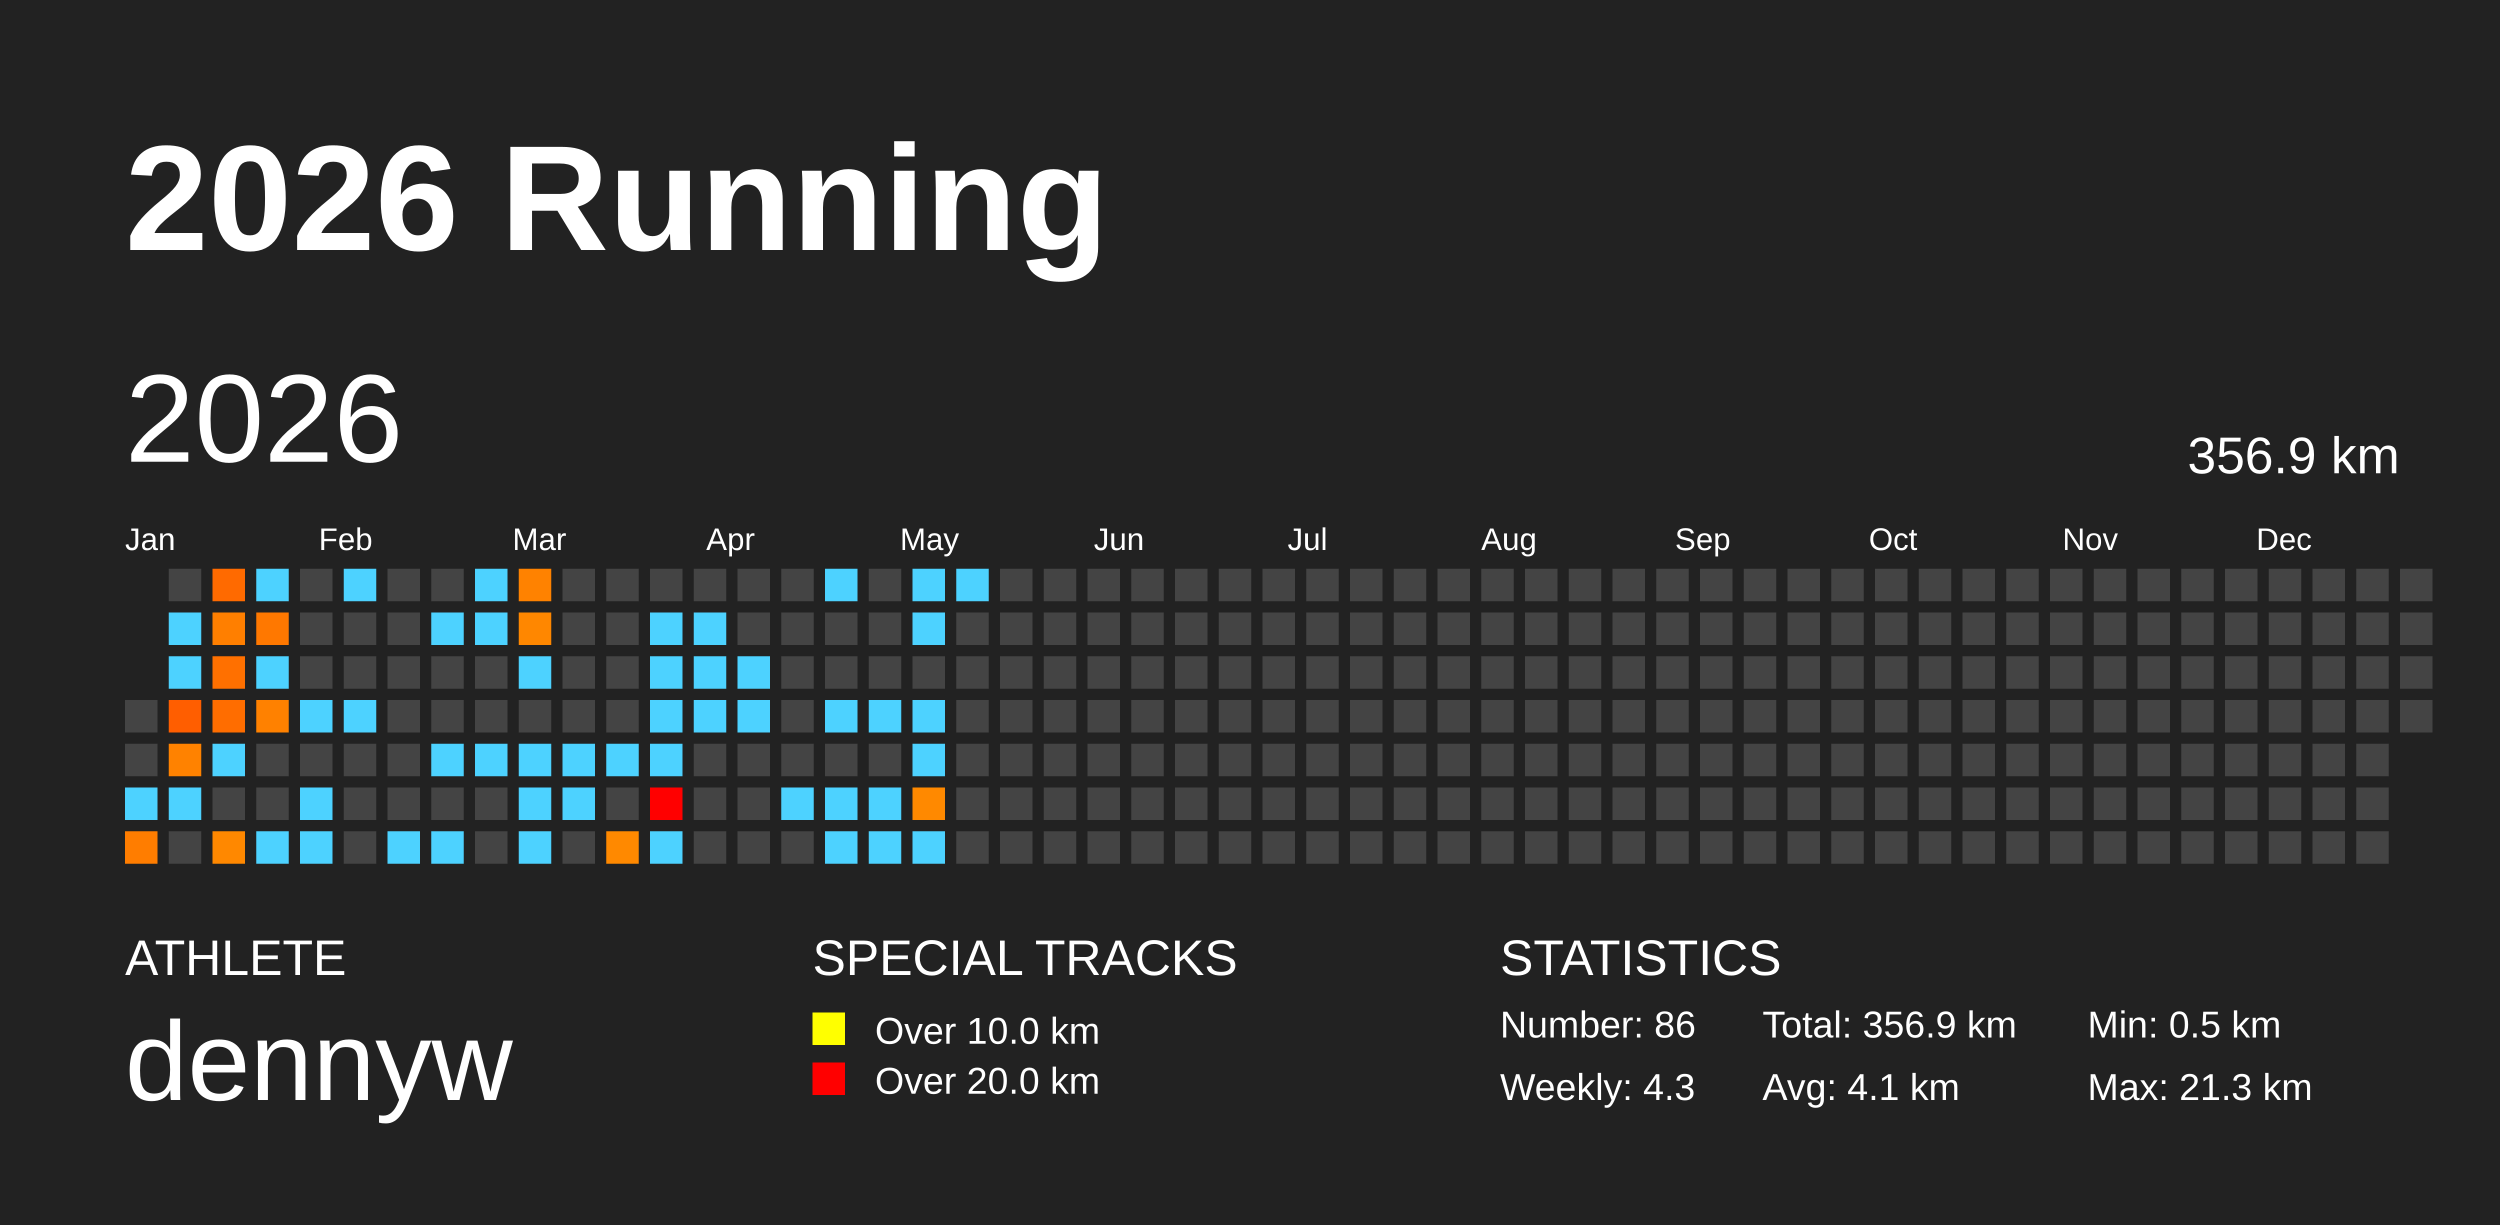
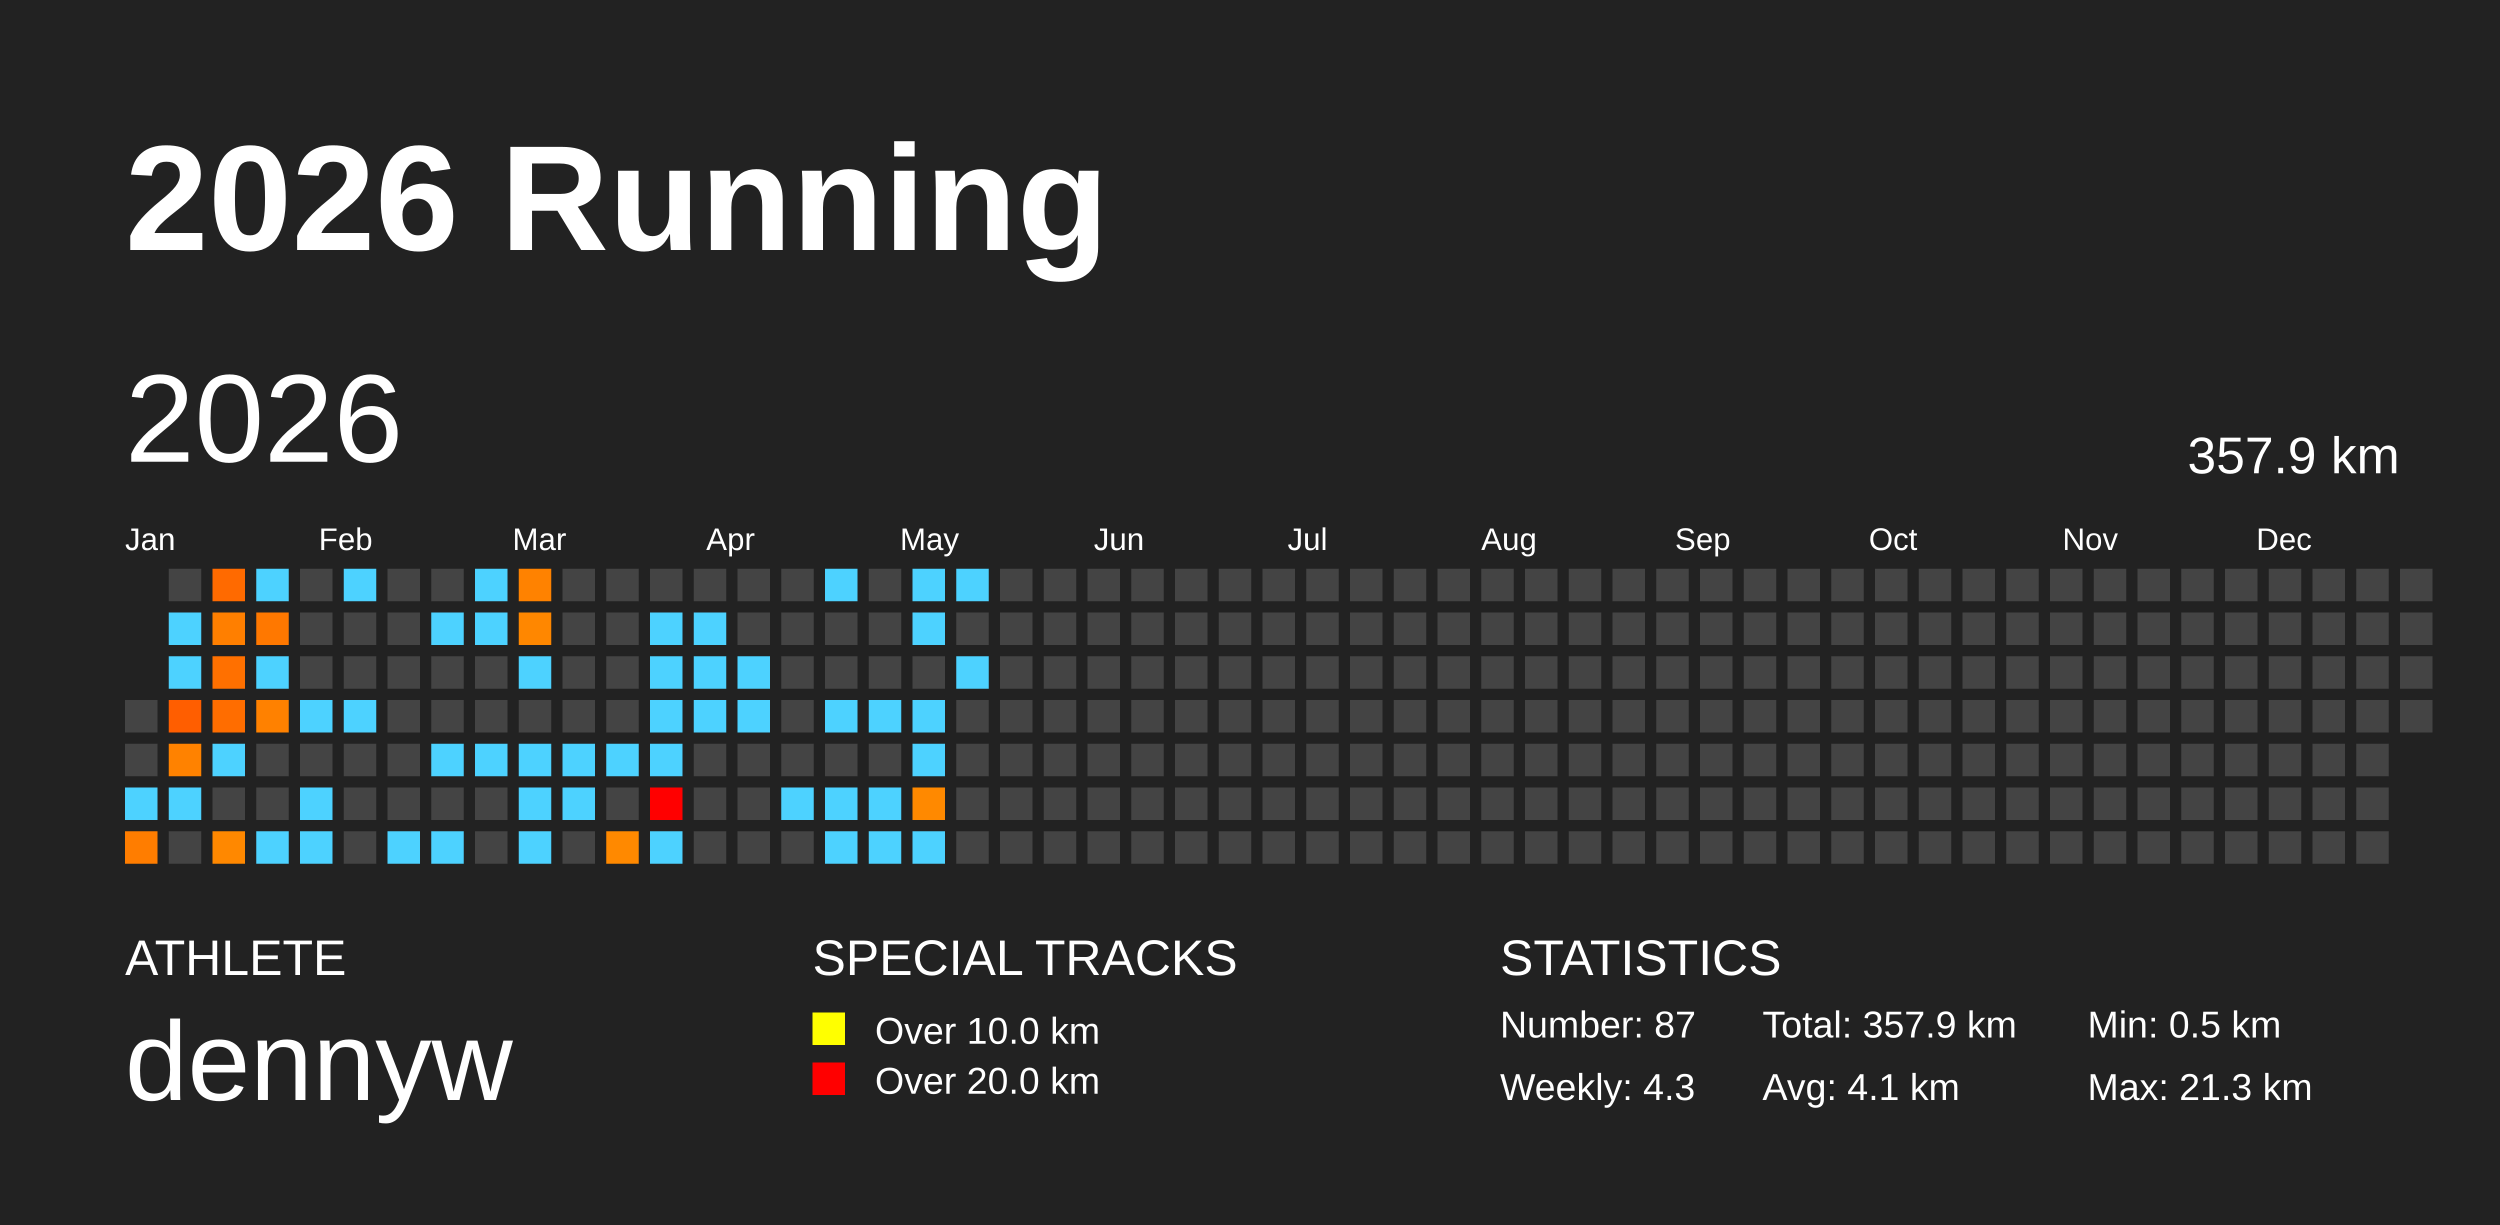
<svg xmlns="http://www.w3.org/2000/svg" baseProfile="full" height="98mm" version="1.1" viewBox="0,0,200,98" width="200mm">
  <defs />
  <rect fill="#222222" height="98" width="200" x="0" y="0" />
  <text fill="#FFFFFF" style="font-size:12px; font-family:Arial; font-weight:bold;" x="10" y="20">2026 Running</text>
  <text fill="#FFFFFF" style="font-size:4px; font-family:Arial" x="10" y="78">ATHLETE</text>
  <text fill="#FFFFFF" style="font-size:9px; font-family:Arial" x="10" y="88">dennyw</text>
  <text fill="#FFFFFF" style="font-size:4px; font-family:Arial" x="65" y="78">SPECIAL TRACKS</text>
  <rect fill="yellow" height="2.6" width="2.6" x="65" y="81" />
  <text fill="#FFFFFF" style="font-size:3px; font-family:Arial" x="70" y="83.5">Over 10.0 km</text>
  <rect fill="red" height="2.6" width="2.6" x="65" y="85" />
  <text fill="#FFFFFF" style="font-size:3px; font-family:Arial" x="70" y="87.5">Over 20.0 km</text>
  <text fill="#FFFFFF" style="font-size:4px; font-family:Arial" x="120" y="78">STATISTICS</text>
-   <text fill="#FFFFFF" style="font-size:3px; font-family:Arial" x="120" y="83">Number: 86</text>
+   <text fill="#FFFFFF" style="font-size:3px; font-family:Arial" x="120" y="83">Number: 87</text>
  <text fill="#FFFFFF" style="font-size:3px; font-family:Arial" x="120" y="88">Weekly: 4.3</text>
-   <text fill="#FFFFFF" style="font-size:3px; font-family:Arial" x="141" y="83">Total: 356.9 km</text>
+   <text fill="#FFFFFF" style="font-size:3px; font-family:Arial" x="141" y="83">Total: 357.9 km</text>
  <text fill="#FFFFFF" style="font-size:3px; font-family:Arial" x="141" y="88">Avg: 4.1 km</text>
  <text fill="#FFFFFF" style="font-size:3px; font-family:Arial" x="167" y="83">Min: 0.5 km</text>
  <text fill="#FFFFFF" style="font-size:3px; font-family:Arial" x="167" y="88">Max: 21.3 km</text>
  <text dominant-baseline="hanging" fill="#FFFFFF" style="font-size:10.0px; font-family:Arial;" x="10" y="30">2026</text>
-   <text dominant-baseline="hanging" fill="#FFFFFF" style="font-size:4.125px; font-family:Arial;" x="175" y="35">356.9 km</text>
+   <text dominant-baseline="hanging" fill="#FFFFFF" style="font-size:4.125px; font-family:Arial;" x="175" y="35">357.9 km</text>
  <text fill="#FFFFFF" style="font-size:2.5px; font-family:Arial" x="10.0" y="44">Jan</text>
  <text fill="#FFFFFF" style="font-size:2.5px; font-family:Arial" x="25.5" y="44">Feb</text>
  <text fill="#FFFFFF" style="font-size:2.5px; font-family:Arial" x="41.0" y="44">Mar</text>
  <text fill="#FFFFFF" style="font-size:2.5px; font-family:Arial" x="56.5" y="44">Apr</text>
  <text fill="#FFFFFF" style="font-size:2.5px; font-family:Arial" x="72.0" y="44">May</text>
  <text fill="#FFFFFF" style="font-size:2.5px; font-family:Arial" x="87.5" y="44">Jun</text>
  <text fill="#FFFFFF" style="font-size:2.5px; font-family:Arial" x="103.0" y="44">Jul</text>
  <text fill="#FFFFFF" style="font-size:2.5px; font-family:Arial" x="118.5" y="44">Aug</text>
  <text fill="#FFFFFF" style="font-size:2.5px; font-family:Arial" x="134.0" y="44">Sep</text>
  <text fill="#FFFFFF" style="font-size:2.5px; font-family:Arial" x="149.5" y="44">Oct</text>
  <text fill="#FFFFFF" style="font-size:2.5px; font-family:Arial" x="165.0" y="44">Nov</text>
  <text fill="#FFFFFF" style="font-size:2.5px; font-family:Arial" x="180.5" y="44">Dec</text>
  <rect fill="#444444" height="2.6" width="2.6" x="10.0" y="56.0" />
  <rect fill="#444444" height="2.6" width="2.6" x="10.0" y="59.5" />
  <rect fill="#4dd2ff" height="2.6" width="2.6" x="10.0" y="63.0" />
  <rect fill="#ff7d00" height="2.6" width="2.6" x="10.0" y="66.5" />
  <rect fill="#444444" height="2.6" width="2.6" x="13.5" y="45.5" />
  <rect fill="#4dd2ff" height="2.6" width="2.6" x="13.5" y="49.0" />
  <rect fill="#4dd2ff" height="2.6" width="2.6" x="13.5" y="52.5" />
  <rect fill="#ff5e00" height="2.6" width="2.6" x="13.5" y="56.0" />
  <rect fill="#ff8200" height="2.6" width="2.6" x="13.5" y="59.5" />
  <rect fill="#4dd2ff" height="2.6" width="2.6" x="13.5" y="63.0" />
  <rect fill="#444444" height="2.6" width="2.6" x="13.5" y="66.5" />
  <rect fill="#ff6a00" height="2.6" width="2.6" x="17.0" y="45.5" />
  <rect fill="#ff7f00" height="2.6" width="2.6" x="17.0" y="49.0" />
  <rect fill="#ff7000" height="2.6" width="2.6" x="17.0" y="52.5" />
  <rect fill="#ff6d00" height="2.6" width="2.6" x="17.0" y="56.0" />
  <rect fill="#4dd2ff" height="2.6" width="2.6" x="17.0" y="59.5" />
  <rect fill="#444444" height="2.6" width="2.6" x="17.0" y="63.0" />
  <rect fill="#ff8800" height="2.6" width="2.6" x="17.0" y="66.5" />
  <rect fill="#4dd2ff" height="2.6" width="2.6" x="20.5" y="45.5" />
  <rect fill="#ff7800" height="2.6" width="2.6" x="20.5" y="49.0" />
  <rect fill="#4dd2ff" height="2.6" width="2.6" x="20.5" y="52.5" />
  <rect fill="#ff8100" height="2.6" width="2.6" x="20.5" y="56.0" />
  <rect fill="#444444" height="2.6" width="2.6" x="20.5" y="59.5" />
  <rect fill="#444444" height="2.6" width="2.6" x="20.5" y="63.0" />
  <rect fill="#4dd2ff" height="2.6" width="2.6" x="20.5" y="66.5" />
  <rect fill="#444444" height="2.6" width="2.6" x="24.0" y="45.5" />
  <rect fill="#444444" height="2.6" width="2.6" x="24.0" y="49.0" />
  <rect fill="#444444" height="2.6" width="2.6" x="24.0" y="52.5" />
  <rect fill="#4dd2ff" height="2.6" width="2.6" x="24.0" y="56.0" />
  <rect fill="#444444" height="2.6" width="2.6" x="24.0" y="59.5" />
  <rect fill="#4dd2ff" height="2.6" width="2.6" x="24.0" y="63.0" />
  <rect fill="#4dd2ff" height="2.6" width="2.6" x="24.0" y="66.5" />
  <rect fill="#4dd2ff" height="2.6" width="2.6" x="27.5" y="45.5" />
  <rect fill="#444444" height="2.6" width="2.6" x="27.5" y="49.0" />
  <rect fill="#444444" height="2.6" width="2.6" x="27.5" y="52.5" />
  <rect fill="#4dd2ff" height="2.6" width="2.6" x="27.5" y="56.0" />
  <rect fill="#444444" height="2.6" width="2.6" x="27.5" y="59.5" />
  <rect fill="#444444" height="2.6" width="2.6" x="27.5" y="63.0" />
  <rect fill="#444444" height="2.6" width="2.6" x="27.5" y="66.5" />
  <rect fill="#444444" height="2.6" width="2.6" x="31.0" y="45.5" />
  <rect fill="#444444" height="2.6" width="2.6" x="31.0" y="49.0" />
  <rect fill="#444444" height="2.6" width="2.6" x="31.0" y="52.5" />
  <rect fill="#444444" height="2.6" width="2.6" x="31.0" y="56.0" />
  <rect fill="#444444" height="2.6" width="2.6" x="31.0" y="59.5" />
  <rect fill="#444444" height="2.6" width="2.6" x="31.0" y="63.0" />
  <rect fill="#4dd2ff" height="2.6" width="2.6" x="31.0" y="66.5" />
  <rect fill="#444444" height="2.6" width="2.6" x="34.5" y="45.5" />
  <rect fill="#4dd2ff" height="2.6" width="2.6" x="34.5" y="49.0" />
  <rect fill="#444444" height="2.6" width="2.6" x="34.5" y="52.5" />
  <rect fill="#444444" height="2.6" width="2.6" x="34.5" y="56.0" />
  <rect fill="#4dd2ff" height="2.6" width="2.6" x="34.5" y="59.5" />
  <rect fill="#444444" height="2.6" width="2.6" x="34.5" y="63.0" />
  <rect fill="#4dd2ff" height="2.6" width="2.6" x="34.5" y="66.5" />
  <rect fill="#4dd2ff" height="2.6" width="2.6" x="38.0" y="45.5" />
  <rect fill="#4dd2ff" height="2.6" width="2.6" x="38.0" y="49.0" />
  <rect fill="#444444" height="2.6" width="2.6" x="38.0" y="52.5" />
  <rect fill="#444444" height="2.6" width="2.6" x="38.0" y="56.0" />
  <rect fill="#4dd2ff" height="2.6" width="2.6" x="38.0" y="59.5" />
  <rect fill="#444444" height="2.6" width="2.6" x="38.0" y="63.0" />
  <rect fill="#444444" height="2.6" width="2.6" x="38.0" y="66.5" />
  <rect fill="#ff8200" height="2.6" width="2.6" x="41.5" y="45.5" />
  <rect fill="#ff8700" height="2.6" width="2.6" x="41.5" y="49.0" />
  <rect fill="#4dd2ff" height="2.6" width="2.6" x="41.5" y="52.5" />
  <rect fill="#444444" height="2.6" width="2.6" x="41.5" y="56.0" />
  <rect fill="#4dd2ff" height="2.6" width="2.6" x="41.5" y="59.5" />
  <rect fill="#4dd2ff" height="2.6" width="2.6" x="41.5" y="63.0" />
  <rect fill="#4dd2ff" height="2.6" width="2.6" x="41.5" y="66.5" />
  <rect fill="#444444" height="2.6" width="2.6" x="45.0" y="45.5" />
  <rect fill="#444444" height="2.6" width="2.6" x="45.0" y="49.0" />
  <rect fill="#444444" height="2.6" width="2.6" x="45.0" y="52.5" />
  <rect fill="#444444" height="2.6" width="2.6" x="45.0" y="56.0" />
  <rect fill="#4dd2ff" height="2.6" width="2.6" x="45.0" y="59.5" />
  <rect fill="#4dd2ff" height="2.6" width="2.6" x="45.0" y="63.0" />
  <rect fill="#444444" height="2.6" width="2.6" x="45.0" y="66.5" />
  <rect fill="#444444" height="2.6" width="2.6" x="48.5" y="45.5" />
  <rect fill="#444444" height="2.6" width="2.6" x="48.5" y="49.0" />
  <rect fill="#444444" height="2.6" width="2.6" x="48.5" y="52.5" />
  <rect fill="#444444" height="2.6" width="2.6" x="48.5" y="56.0" />
  <rect fill="#4dd2ff" height="2.6" width="2.6" x="48.5" y="59.5" />
  <rect fill="#444444" height="2.6" width="2.6" x="48.5" y="63.0" />
  <rect fill="#ff8900" height="2.6" width="2.6" x="48.5" y="66.5" />
  <rect fill="#444444" height="2.6" width="2.6" x="52.0" y="45.5" />
  <rect fill="#4dd2ff" height="2.6" width="2.6" x="52.0" y="49.0" />
  <rect fill="#4dd2ff" height="2.6" width="2.6" x="52.0" y="52.5" />
  <rect fill="#4dd2ff" height="2.6" width="2.6" x="52.0" y="56.0" />
  <rect fill="#4dd2ff" height="2.6" width="2.6" x="52.0" y="59.5" />
  <rect fill="red" height="2.6" width="2.6" x="52.0" y="63.0" />
  <rect fill="#4dd2ff" height="2.6" width="2.6" x="52.0" y="66.5" />
  <rect fill="#444444" height="2.6" width="2.6" x="55.5" y="45.5" />
  <rect fill="#4dd2ff" height="2.6" width="2.6" x="55.5" y="49.0" />
  <rect fill="#4dd2ff" height="2.6" width="2.6" x="55.5" y="52.5" />
  <rect fill="#4dd2ff" height="2.6" width="2.6" x="55.5" y="56.0" />
  <rect fill="#444444" height="2.6" width="2.6" x="55.5" y="59.5" />
  <rect fill="#444444" height="2.6" width="2.6" x="55.5" y="63.0" />
  <rect fill="#444444" height="2.6" width="2.6" x="55.5" y="66.5" />
  <rect fill="#444444" height="2.6" width="2.6" x="59.0" y="45.5" />
  <rect fill="#444444" height="2.6" width="2.6" x="59.0" y="49.0" />
  <rect fill="#4dd2ff" height="2.6" width="2.6" x="59.0" y="52.5" />
  <rect fill="#4dd2ff" height="2.6" width="2.6" x="59.0" y="56.0" />
  <rect fill="#444444" height="2.6" width="2.6" x="59.0" y="59.5" />
  <rect fill="#444444" height="2.6" width="2.6" x="59.0" y="63.0" />
  <rect fill="#444444" height="2.6" width="2.6" x="59.0" y="66.5" />
  <rect fill="#444444" height="2.6" width="2.6" x="62.5" y="45.5" />
  <rect fill="#444444" height="2.6" width="2.6" x="62.5" y="49.0" />
  <rect fill="#444444" height="2.6" width="2.6" x="62.5" y="52.5" />
  <rect fill="#444444" height="2.6" width="2.6" x="62.5" y="56.0" />
  <rect fill="#444444" height="2.6" width="2.6" x="62.5" y="59.5" />
  <rect fill="#4dd2ff" height="2.6" width="2.6" x="62.5" y="63.0" />
  <rect fill="#444444" height="2.6" width="2.6" x="62.5" y="66.5" />
  <rect fill="#4dd2ff" height="2.6" width="2.6" x="66.0" y="45.5" />
  <rect fill="#444444" height="2.6" width="2.6" x="66.0" y="49.0" />
  <rect fill="#444444" height="2.6" width="2.6" x="66.0" y="52.5" />
  <rect fill="#4dd2ff" height="2.6" width="2.6" x="66.0" y="56.0" />
  <rect fill="#444444" height="2.6" width="2.6" x="66.0" y="59.5" />
  <rect fill="#4dd2ff" height="2.6" width="2.6" x="66.0" y="63.0" />
  <rect fill="#4dd2ff" height="2.6" width="2.6" x="66.0" y="66.5" />
  <rect fill="#444444" height="2.6" width="2.6" x="69.5" y="45.5" />
  <rect fill="#444444" height="2.6" width="2.6" x="69.5" y="49.0" />
  <rect fill="#444444" height="2.6" width="2.6" x="69.5" y="52.5" />
  <rect fill="#4dd2ff" height="2.6" width="2.6" x="69.5" y="56.0" />
  <rect fill="#444444" height="2.6" width="2.6" x="69.5" y="59.5" />
  <rect fill="#4dd2ff" height="2.6" width="2.6" x="69.5" y="63.0" />
  <rect fill="#4dd2ff" height="2.6" width="2.6" x="69.5" y="66.5" />
  <rect fill="#4dd2ff" height="2.6" width="2.6" x="73.0" y="45.5" />
  <rect fill="#4dd2ff" height="2.6" width="2.6" x="73.0" y="49.0" />
  <rect fill="#444444" height="2.6" width="2.6" x="73.0" y="52.5" />
  <rect fill="#4dd2ff" height="2.6" width="2.6" x="73.0" y="56.0" />
  <rect fill="#4dd2ff" height="2.6" width="2.6" x="73.0" y="59.5" />
  <rect fill="#ff8900" height="2.6" width="2.6" x="73.0" y="63.0" />
  <rect fill="#4dd2ff" height="2.6" width="2.6" x="73.0" y="66.5" />
  <rect fill="#4dd2ff" height="2.6" width="2.6" x="76.5" y="45.5" />
  <rect fill="#444444" height="2.6" width="2.6" x="76.5" y="49.0" />
-   <rect fill="#444444" height="2.6" width="2.6" x="76.5" y="52.5" />
+   <rect fill="#4dd2ff" height="2.6" width="2.6" x="76.5" y="52.5" />
  <rect fill="#444444" height="2.6" width="2.6" x="76.5" y="56.0" />
  <rect fill="#444444" height="2.6" width="2.6" x="76.5" y="59.5" />
  <rect fill="#444444" height="2.6" width="2.6" x="76.5" y="63.0" />
  <rect fill="#444444" height="2.6" width="2.6" x="76.5" y="66.5" />
  <rect fill="#444444" height="2.6" width="2.6" x="80.0" y="45.5" />
  <rect fill="#444444" height="2.6" width="2.6" x="80.0" y="49.0" />
  <rect fill="#444444" height="2.6" width="2.6" x="80.0" y="52.5" />
  <rect fill="#444444" height="2.6" width="2.6" x="80.0" y="56.0" />
  <rect fill="#444444" height="2.6" width="2.6" x="80.0" y="59.5" />
  <rect fill="#444444" height="2.6" width="2.6" x="80.0" y="63.0" />
  <rect fill="#444444" height="2.6" width="2.6" x="80.0" y="66.5" />
  <rect fill="#444444" height="2.6" width="2.6" x="83.5" y="45.5" />
  <rect fill="#444444" height="2.6" width="2.6" x="83.5" y="49.0" />
  <rect fill="#444444" height="2.6" width="2.6" x="83.5" y="52.5" />
  <rect fill="#444444" height="2.6" width="2.6" x="83.5" y="56.0" />
  <rect fill="#444444" height="2.6" width="2.6" x="83.5" y="59.5" />
  <rect fill="#444444" height="2.6" width="2.6" x="83.5" y="63.0" />
  <rect fill="#444444" height="2.6" width="2.6" x="83.5" y="66.5" />
  <rect fill="#444444" height="2.6" width="2.6" x="87.0" y="45.5" />
  <rect fill="#444444" height="2.6" width="2.6" x="87.0" y="49.0" />
  <rect fill="#444444" height="2.6" width="2.6" x="87.0" y="52.5" />
  <rect fill="#444444" height="2.6" width="2.6" x="87.0" y="56.0" />
  <rect fill="#444444" height="2.6" width="2.6" x="87.0" y="59.5" />
  <rect fill="#444444" height="2.6" width="2.6" x="87.0" y="63.0" />
  <rect fill="#444444" height="2.6" width="2.6" x="87.0" y="66.5" />
  <rect fill="#444444" height="2.6" width="2.6" x="90.5" y="45.5" />
  <rect fill="#444444" height="2.6" width="2.6" x="90.5" y="49.0" />
  <rect fill="#444444" height="2.6" width="2.6" x="90.5" y="52.5" />
  <rect fill="#444444" height="2.6" width="2.6" x="90.5" y="56.0" />
  <rect fill="#444444" height="2.6" width="2.6" x="90.5" y="59.5" />
  <rect fill="#444444" height="2.6" width="2.6" x="90.5" y="63.0" />
  <rect fill="#444444" height="2.6" width="2.6" x="90.5" y="66.5" />
  <rect fill="#444444" height="2.6" width="2.6" x="94.0" y="45.5" />
  <rect fill="#444444" height="2.6" width="2.6" x="94.0" y="49.0" />
  <rect fill="#444444" height="2.6" width="2.6" x="94.0" y="52.5" />
  <rect fill="#444444" height="2.6" width="2.6" x="94.0" y="56.0" />
  <rect fill="#444444" height="2.6" width="2.6" x="94.0" y="59.5" />
  <rect fill="#444444" height="2.6" width="2.6" x="94.0" y="63.0" />
  <rect fill="#444444" height="2.6" width="2.6" x="94.0" y="66.5" />
  <rect fill="#444444" height="2.6" width="2.6" x="97.5" y="45.5" />
  <rect fill="#444444" height="2.6" width="2.6" x="97.5" y="49.0" />
  <rect fill="#444444" height="2.6" width="2.6" x="97.5" y="52.5" />
  <rect fill="#444444" height="2.6" width="2.6" x="97.5" y="56.0" />
  <rect fill="#444444" height="2.6" width="2.6" x="97.5" y="59.5" />
  <rect fill="#444444" height="2.6" width="2.6" x="97.5" y="63.0" />
  <rect fill="#444444" height="2.6" width="2.6" x="97.5" y="66.5" />
  <rect fill="#444444" height="2.6" width="2.6" x="101.0" y="45.5" />
  <rect fill="#444444" height="2.6" width="2.6" x="101.0" y="49.0" />
  <rect fill="#444444" height="2.6" width="2.6" x="101.0" y="52.5" />
  <rect fill="#444444" height="2.6" width="2.6" x="101.0" y="56.0" />
  <rect fill="#444444" height="2.6" width="2.6" x="101.0" y="59.5" />
  <rect fill="#444444" height="2.6" width="2.6" x="101.0" y="63.0" />
  <rect fill="#444444" height="2.6" width="2.6" x="101.0" y="66.5" />
  <rect fill="#444444" height="2.6" width="2.6" x="104.5" y="45.5" />
  <rect fill="#444444" height="2.6" width="2.6" x="104.5" y="49.0" />
  <rect fill="#444444" height="2.6" width="2.6" x="104.5" y="52.5" />
  <rect fill="#444444" height="2.6" width="2.6" x="104.5" y="56.0" />
  <rect fill="#444444" height="2.6" width="2.6" x="104.5" y="59.5" />
  <rect fill="#444444" height="2.6" width="2.6" x="104.5" y="63.0" />
  <rect fill="#444444" height="2.6" width="2.6" x="104.5" y="66.5" />
  <rect fill="#444444" height="2.6" width="2.6" x="108.0" y="45.5" />
  <rect fill="#444444" height="2.6" width="2.6" x="108.0" y="49.0" />
  <rect fill="#444444" height="2.6" width="2.6" x="108.0" y="52.5" />
  <rect fill="#444444" height="2.6" width="2.6" x="108.0" y="56.0" />
  <rect fill="#444444" height="2.6" width="2.6" x="108.0" y="59.5" />
  <rect fill="#444444" height="2.6" width="2.6" x="108.0" y="63.0" />
  <rect fill="#444444" height="2.6" width="2.6" x="108.0" y="66.5" />
  <rect fill="#444444" height="2.6" width="2.6" x="111.5" y="45.5" />
  <rect fill="#444444" height="2.6" width="2.6" x="111.5" y="49.0" />
  <rect fill="#444444" height="2.6" width="2.6" x="111.5" y="52.5" />
  <rect fill="#444444" height="2.6" width="2.6" x="111.5" y="56.0" />
  <rect fill="#444444" height="2.6" width="2.6" x="111.5" y="59.5" />
  <rect fill="#444444" height="2.6" width="2.6" x="111.5" y="63.0" />
  <rect fill="#444444" height="2.6" width="2.6" x="111.5" y="66.5" />
  <rect fill="#444444" height="2.6" width="2.6" x="115.0" y="45.5" />
  <rect fill="#444444" height="2.6" width="2.6" x="115.0" y="49.0" />
  <rect fill="#444444" height="2.6" width="2.6" x="115.0" y="52.5" />
  <rect fill="#444444" height="2.6" width="2.6" x="115.0" y="56.0" />
  <rect fill="#444444" height="2.6" width="2.6" x="115.0" y="59.5" />
  <rect fill="#444444" height="2.6" width="2.6" x="115.0" y="63.0" />
  <rect fill="#444444" height="2.6" width="2.6" x="115.0" y="66.5" />
  <rect fill="#444444" height="2.6" width="2.6" x="118.5" y="45.5" />
  <rect fill="#444444" height="2.6" width="2.6" x="118.5" y="49.0" />
  <rect fill="#444444" height="2.6" width="2.6" x="118.5" y="52.5" />
  <rect fill="#444444" height="2.6" width="2.6" x="118.5" y="56.0" />
  <rect fill="#444444" height="2.6" width="2.6" x="118.5" y="59.5" />
  <rect fill="#444444" height="2.6" width="2.6" x="118.5" y="63.0" />
  <rect fill="#444444" height="2.6" width="2.6" x="118.5" y="66.5" />
  <rect fill="#444444" height="2.6" width="2.6" x="122.0" y="45.5" />
  <rect fill="#444444" height="2.6" width="2.6" x="122.0" y="49.0" />
  <rect fill="#444444" height="2.6" width="2.6" x="122.0" y="52.5" />
  <rect fill="#444444" height="2.6" width="2.6" x="122.0" y="56.0" />
  <rect fill="#444444" height="2.6" width="2.6" x="122.0" y="59.5" />
  <rect fill="#444444" height="2.6" width="2.6" x="122.0" y="63.0" />
  <rect fill="#444444" height="2.6" width="2.6" x="122.0" y="66.5" />
  <rect fill="#444444" height="2.6" width="2.6" x="125.5" y="45.5" />
  <rect fill="#444444" height="2.6" width="2.6" x="125.5" y="49.0" />
  <rect fill="#444444" height="2.6" width="2.6" x="125.5" y="52.5" />
  <rect fill="#444444" height="2.6" width="2.6" x="125.5" y="56.0" />
  <rect fill="#444444" height="2.6" width="2.6" x="125.5" y="59.5" />
  <rect fill="#444444" height="2.6" width="2.6" x="125.5" y="63.0" />
  <rect fill="#444444" height="2.6" width="2.6" x="125.5" y="66.5" />
  <rect fill="#444444" height="2.6" width="2.6" x="129.0" y="45.5" />
  <rect fill="#444444" height="2.6" width="2.6" x="129.0" y="49.0" />
  <rect fill="#444444" height="2.6" width="2.6" x="129.0" y="52.5" />
  <rect fill="#444444" height="2.6" width="2.6" x="129.0" y="56.0" />
  <rect fill="#444444" height="2.6" width="2.6" x="129.0" y="59.5" />
  <rect fill="#444444" height="2.6" width="2.6" x="129.0" y="63.0" />
  <rect fill="#444444" height="2.6" width="2.6" x="129.0" y="66.5" />
  <rect fill="#444444" height="2.6" width="2.6" x="132.5" y="45.5" />
  <rect fill="#444444" height="2.6" width="2.6" x="132.5" y="49.0" />
  <rect fill="#444444" height="2.6" width="2.6" x="132.5" y="52.5" />
  <rect fill="#444444" height="2.6" width="2.6" x="132.5" y="56.0" />
  <rect fill="#444444" height="2.6" width="2.6" x="132.5" y="59.5" />
  <rect fill="#444444" height="2.6" width="2.6" x="132.5" y="63.0" />
  <rect fill="#444444" height="2.6" width="2.6" x="132.5" y="66.5" />
  <rect fill="#444444" height="2.6" width="2.6" x="136.0" y="45.5" />
  <rect fill="#444444" height="2.6" width="2.6" x="136.0" y="49.0" />
  <rect fill="#444444" height="2.6" width="2.6" x="136.0" y="52.5" />
  <rect fill="#444444" height="2.6" width="2.6" x="136.0" y="56.0" />
  <rect fill="#444444" height="2.6" width="2.6" x="136.0" y="59.5" />
  <rect fill="#444444" height="2.6" width="2.6" x="136.0" y="63.0" />
  <rect fill="#444444" height="2.6" width="2.6" x="136.0" y="66.5" />
  <rect fill="#444444" height="2.6" width="2.6" x="139.5" y="45.5" />
  <rect fill="#444444" height="2.6" width="2.6" x="139.5" y="49.0" />
  <rect fill="#444444" height="2.6" width="2.6" x="139.5" y="52.5" />
  <rect fill="#444444" height="2.6" width="2.6" x="139.5" y="56.0" />
  <rect fill="#444444" height="2.6" width="2.6" x="139.5" y="59.5" />
  <rect fill="#444444" height="2.6" width="2.6" x="139.5" y="63.0" />
  <rect fill="#444444" height="2.6" width="2.6" x="139.5" y="66.5" />
  <rect fill="#444444" height="2.6" width="2.6" x="143.0" y="45.5" />
  <rect fill="#444444" height="2.6" width="2.6" x="143.0" y="49.0" />
  <rect fill="#444444" height="2.6" width="2.6" x="143.0" y="52.5" />
  <rect fill="#444444" height="2.6" width="2.6" x="143.0" y="56.0" />
  <rect fill="#444444" height="2.6" width="2.6" x="143.0" y="59.5" />
  <rect fill="#444444" height="2.6" width="2.6" x="143.0" y="63.0" />
  <rect fill="#444444" height="2.6" width="2.6" x="143.0" y="66.5" />
  <rect fill="#444444" height="2.6" width="2.6" x="146.5" y="45.5" />
  <rect fill="#444444" height="2.6" width="2.6" x="146.5" y="49.0" />
  <rect fill="#444444" height="2.6" width="2.6" x="146.5" y="52.5" />
  <rect fill="#444444" height="2.6" width="2.6" x="146.5" y="56.0" />
  <rect fill="#444444" height="2.6" width="2.6" x="146.5" y="59.5" />
  <rect fill="#444444" height="2.6" width="2.6" x="146.5" y="63.0" />
  <rect fill="#444444" height="2.6" width="2.6" x="146.5" y="66.5" />
  <rect fill="#444444" height="2.6" width="2.6" x="150.0" y="45.5" />
  <rect fill="#444444" height="2.6" width="2.6" x="150.0" y="49.0" />
  <rect fill="#444444" height="2.6" width="2.6" x="150.0" y="52.5" />
  <rect fill="#444444" height="2.6" width="2.6" x="150.0" y="56.0" />
  <rect fill="#444444" height="2.6" width="2.6" x="150.0" y="59.5" />
  <rect fill="#444444" height="2.6" width="2.6" x="150.0" y="63.0" />
  <rect fill="#444444" height="2.6" width="2.6" x="150.0" y="66.5" />
  <rect fill="#444444" height="2.6" width="2.6" x="153.5" y="45.5" />
  <rect fill="#444444" height="2.6" width="2.6" x="153.5" y="49.0" />
  <rect fill="#444444" height="2.6" width="2.6" x="153.5" y="52.5" />
  <rect fill="#444444" height="2.6" width="2.6" x="153.5" y="56.0" />
  <rect fill="#444444" height="2.6" width="2.6" x="153.5" y="59.5" />
  <rect fill="#444444" height="2.6" width="2.6" x="153.5" y="63.0" />
  <rect fill="#444444" height="2.6" width="2.6" x="153.5" y="66.5" />
  <rect fill="#444444" height="2.6" width="2.6" x="157.0" y="45.5" />
  <rect fill="#444444" height="2.6" width="2.6" x="157.0" y="49.0" />
  <rect fill="#444444" height="2.6" width="2.6" x="157.0" y="52.5" />
  <rect fill="#444444" height="2.6" width="2.6" x="157.0" y="56.0" />
  <rect fill="#444444" height="2.6" width="2.6" x="157.0" y="59.5" />
  <rect fill="#444444" height="2.6" width="2.6" x="157.0" y="63.0" />
  <rect fill="#444444" height="2.6" width="2.6" x="157.0" y="66.5" />
  <rect fill="#444444" height="2.6" width="2.6" x="160.5" y="45.5" />
  <rect fill="#444444" height="2.6" width="2.6" x="160.5" y="49.0" />
  <rect fill="#444444" height="2.6" width="2.6" x="160.5" y="52.5" />
  <rect fill="#444444" height="2.6" width="2.6" x="160.5" y="56.0" />
  <rect fill="#444444" height="2.6" width="2.6" x="160.5" y="59.5" />
  <rect fill="#444444" height="2.6" width="2.6" x="160.5" y="63.0" />
  <rect fill="#444444" height="2.6" width="2.6" x="160.5" y="66.5" />
  <rect fill="#444444" height="2.6" width="2.6" x="164.0" y="45.5" />
  <rect fill="#444444" height="2.6" width="2.6" x="164.0" y="49.0" />
  <rect fill="#444444" height="2.6" width="2.6" x="164.0" y="52.5" />
  <rect fill="#444444" height="2.6" width="2.6" x="164.0" y="56.0" />
  <rect fill="#444444" height="2.6" width="2.6" x="164.0" y="59.5" />
  <rect fill="#444444" height="2.6" width="2.6" x="164.0" y="63.0" />
  <rect fill="#444444" height="2.6" width="2.6" x="164.0" y="66.5" />
  <rect fill="#444444" height="2.6" width="2.6" x="167.5" y="45.5" />
  <rect fill="#444444" height="2.6" width="2.6" x="167.5" y="49.0" />
  <rect fill="#444444" height="2.6" width="2.6" x="167.5" y="52.5" />
  <rect fill="#444444" height="2.6" width="2.6" x="167.5" y="56.0" />
  <rect fill="#444444" height="2.6" width="2.6" x="167.5" y="59.5" />
  <rect fill="#444444" height="2.6" width="2.6" x="167.5" y="63.0" />
  <rect fill="#444444" height="2.6" width="2.6" x="167.5" y="66.5" />
  <rect fill="#444444" height="2.6" width="2.6" x="171.0" y="45.5" />
  <rect fill="#444444" height="2.6" width="2.6" x="171.0" y="49.0" />
  <rect fill="#444444" height="2.6" width="2.6" x="171.0" y="52.5" />
  <rect fill="#444444" height="2.6" width="2.6" x="171.0" y="56.0" />
  <rect fill="#444444" height="2.6" width="2.6" x="171.0" y="59.5" />
  <rect fill="#444444" height="2.6" width="2.6" x="171.0" y="63.0" />
  <rect fill="#444444" height="2.6" width="2.6" x="171.0" y="66.5" />
  <rect fill="#444444" height="2.6" width="2.6" x="174.5" y="45.5" />
  <rect fill="#444444" height="2.6" width="2.6" x="174.5" y="49.0" />
  <rect fill="#444444" height="2.6" width="2.6" x="174.5" y="52.5" />
  <rect fill="#444444" height="2.6" width="2.6" x="174.5" y="56.0" />
  <rect fill="#444444" height="2.6" width="2.6" x="174.5" y="59.5" />
  <rect fill="#444444" height="2.6" width="2.6" x="174.5" y="63.0" />
  <rect fill="#444444" height="2.6" width="2.6" x="174.5" y="66.5" />
  <rect fill="#444444" height="2.6" width="2.6" x="178.0" y="45.5" />
  <rect fill="#444444" height="2.6" width="2.6" x="178.0" y="49.0" />
  <rect fill="#444444" height="2.6" width="2.6" x="178.0" y="52.5" />
  <rect fill="#444444" height="2.6" width="2.6" x="178.0" y="56.0" />
  <rect fill="#444444" height="2.6" width="2.6" x="178.0" y="59.5" />
  <rect fill="#444444" height="2.6" width="2.6" x="178.0" y="63.0" />
  <rect fill="#444444" height="2.6" width="2.6" x="178.0" y="66.5" />
  <rect fill="#444444" height="2.6" width="2.6" x="181.5" y="45.5" />
  <rect fill="#444444" height="2.6" width="2.6" x="181.5" y="49.0" />
  <rect fill="#444444" height="2.6" width="2.6" x="181.5" y="52.5" />
  <rect fill="#444444" height="2.6" width="2.6" x="181.5" y="56.0" />
  <rect fill="#444444" height="2.6" width="2.6" x="181.5" y="59.5" />
  <rect fill="#444444" height="2.6" width="2.6" x="181.5" y="63.0" />
  <rect fill="#444444" height="2.6" width="2.6" x="181.5" y="66.5" />
  <rect fill="#444444" height="2.6" width="2.6" x="185.0" y="45.5" />
  <rect fill="#444444" height="2.6" width="2.6" x="185.0" y="49.0" />
  <rect fill="#444444" height="2.6" width="2.6" x="185.0" y="52.5" />
  <rect fill="#444444" height="2.6" width="2.6" x="185.0" y="56.0" />
  <rect fill="#444444" height="2.6" width="2.6" x="185.0" y="59.5" />
  <rect fill="#444444" height="2.6" width="2.6" x="185.0" y="63.0" />
  <rect fill="#444444" height="2.6" width="2.6" x="185.0" y="66.5" />
  <rect fill="#444444" height="2.6" width="2.6" x="188.5" y="45.5" />
  <rect fill="#444444" height="2.6" width="2.6" x="188.5" y="49.0" />
  <rect fill="#444444" height="2.6" width="2.6" x="188.5" y="52.5" />
  <rect fill="#444444" height="2.6" width="2.6" x="188.5" y="56.0" />
  <rect fill="#444444" height="2.6" width="2.6" x="188.5" y="59.5" />
  <rect fill="#444444" height="2.6" width="2.6" x="188.5" y="63.0" />
  <rect fill="#444444" height="2.6" width="2.6" x="188.5" y="66.5" />
  <rect fill="#444444" height="2.6" width="2.6" x="192.0" y="45.5" />
  <rect fill="#444444" height="2.6" width="2.6" x="192.0" y="49.0" />
  <rect fill="#444444" height="2.6" width="2.6" x="192.0" y="52.5" />
  <rect fill="#444444" height="2.6" width="2.6" x="192.0" y="56.0" />
</svg>
